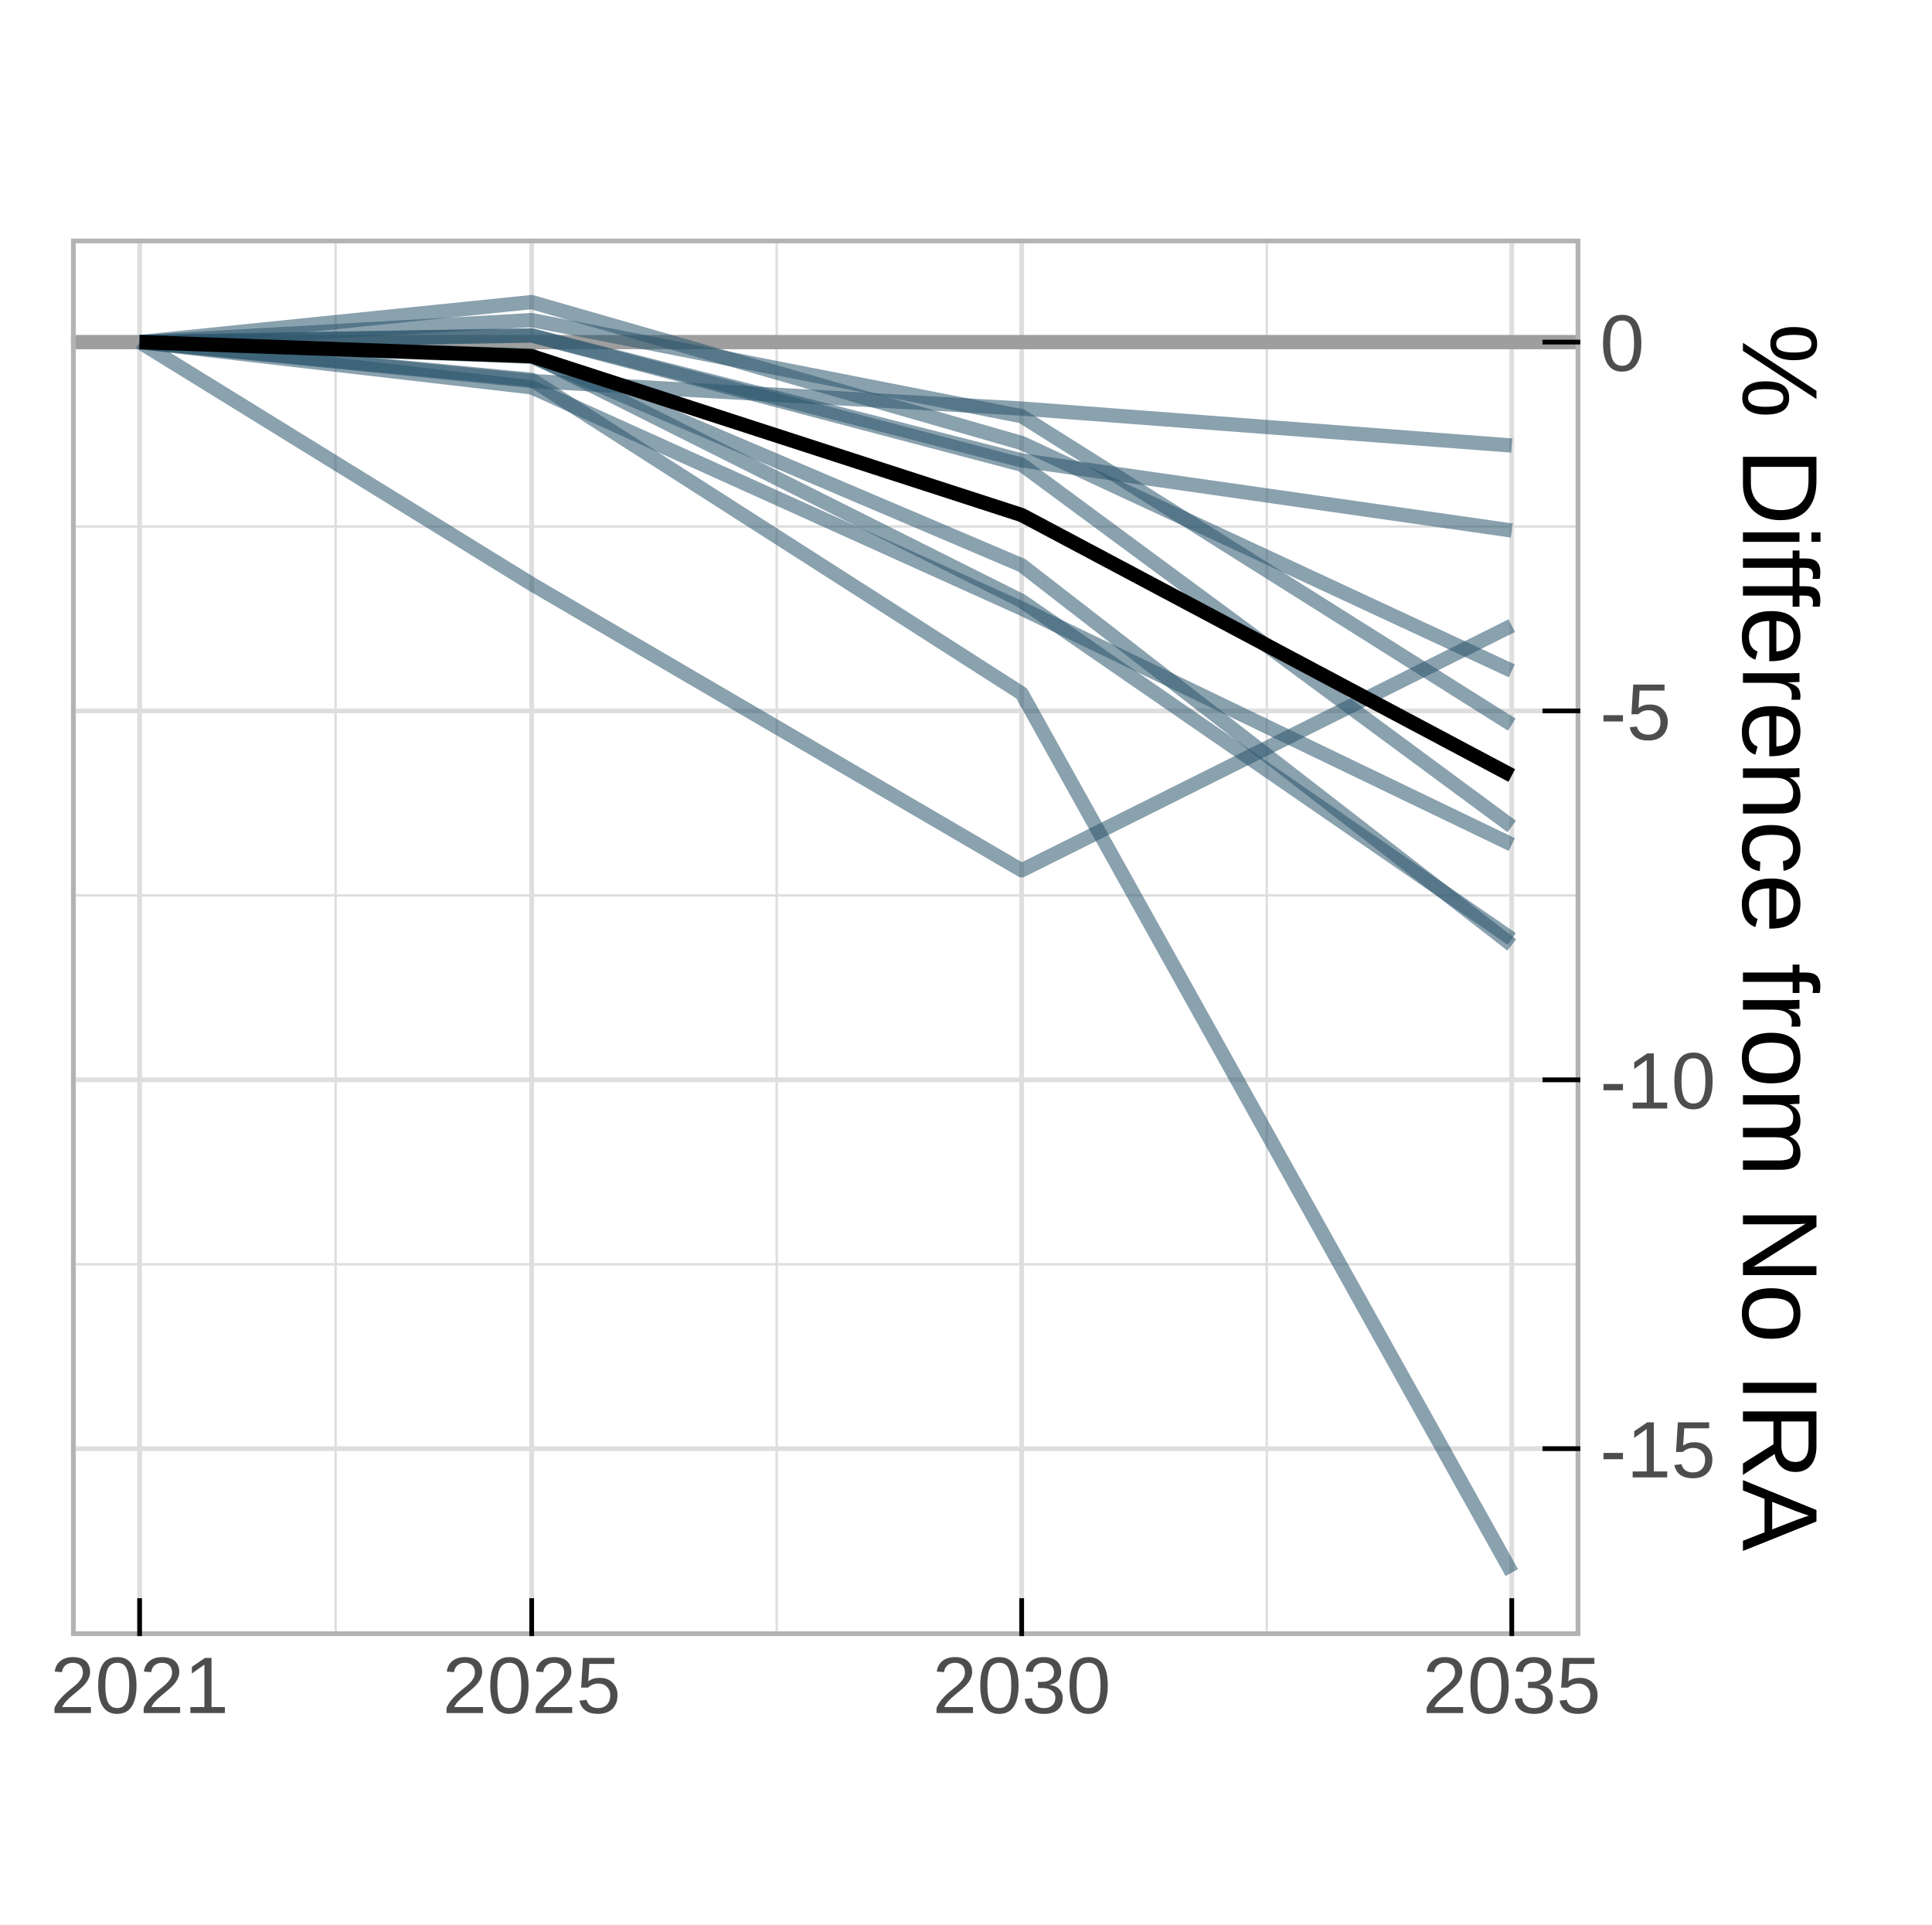
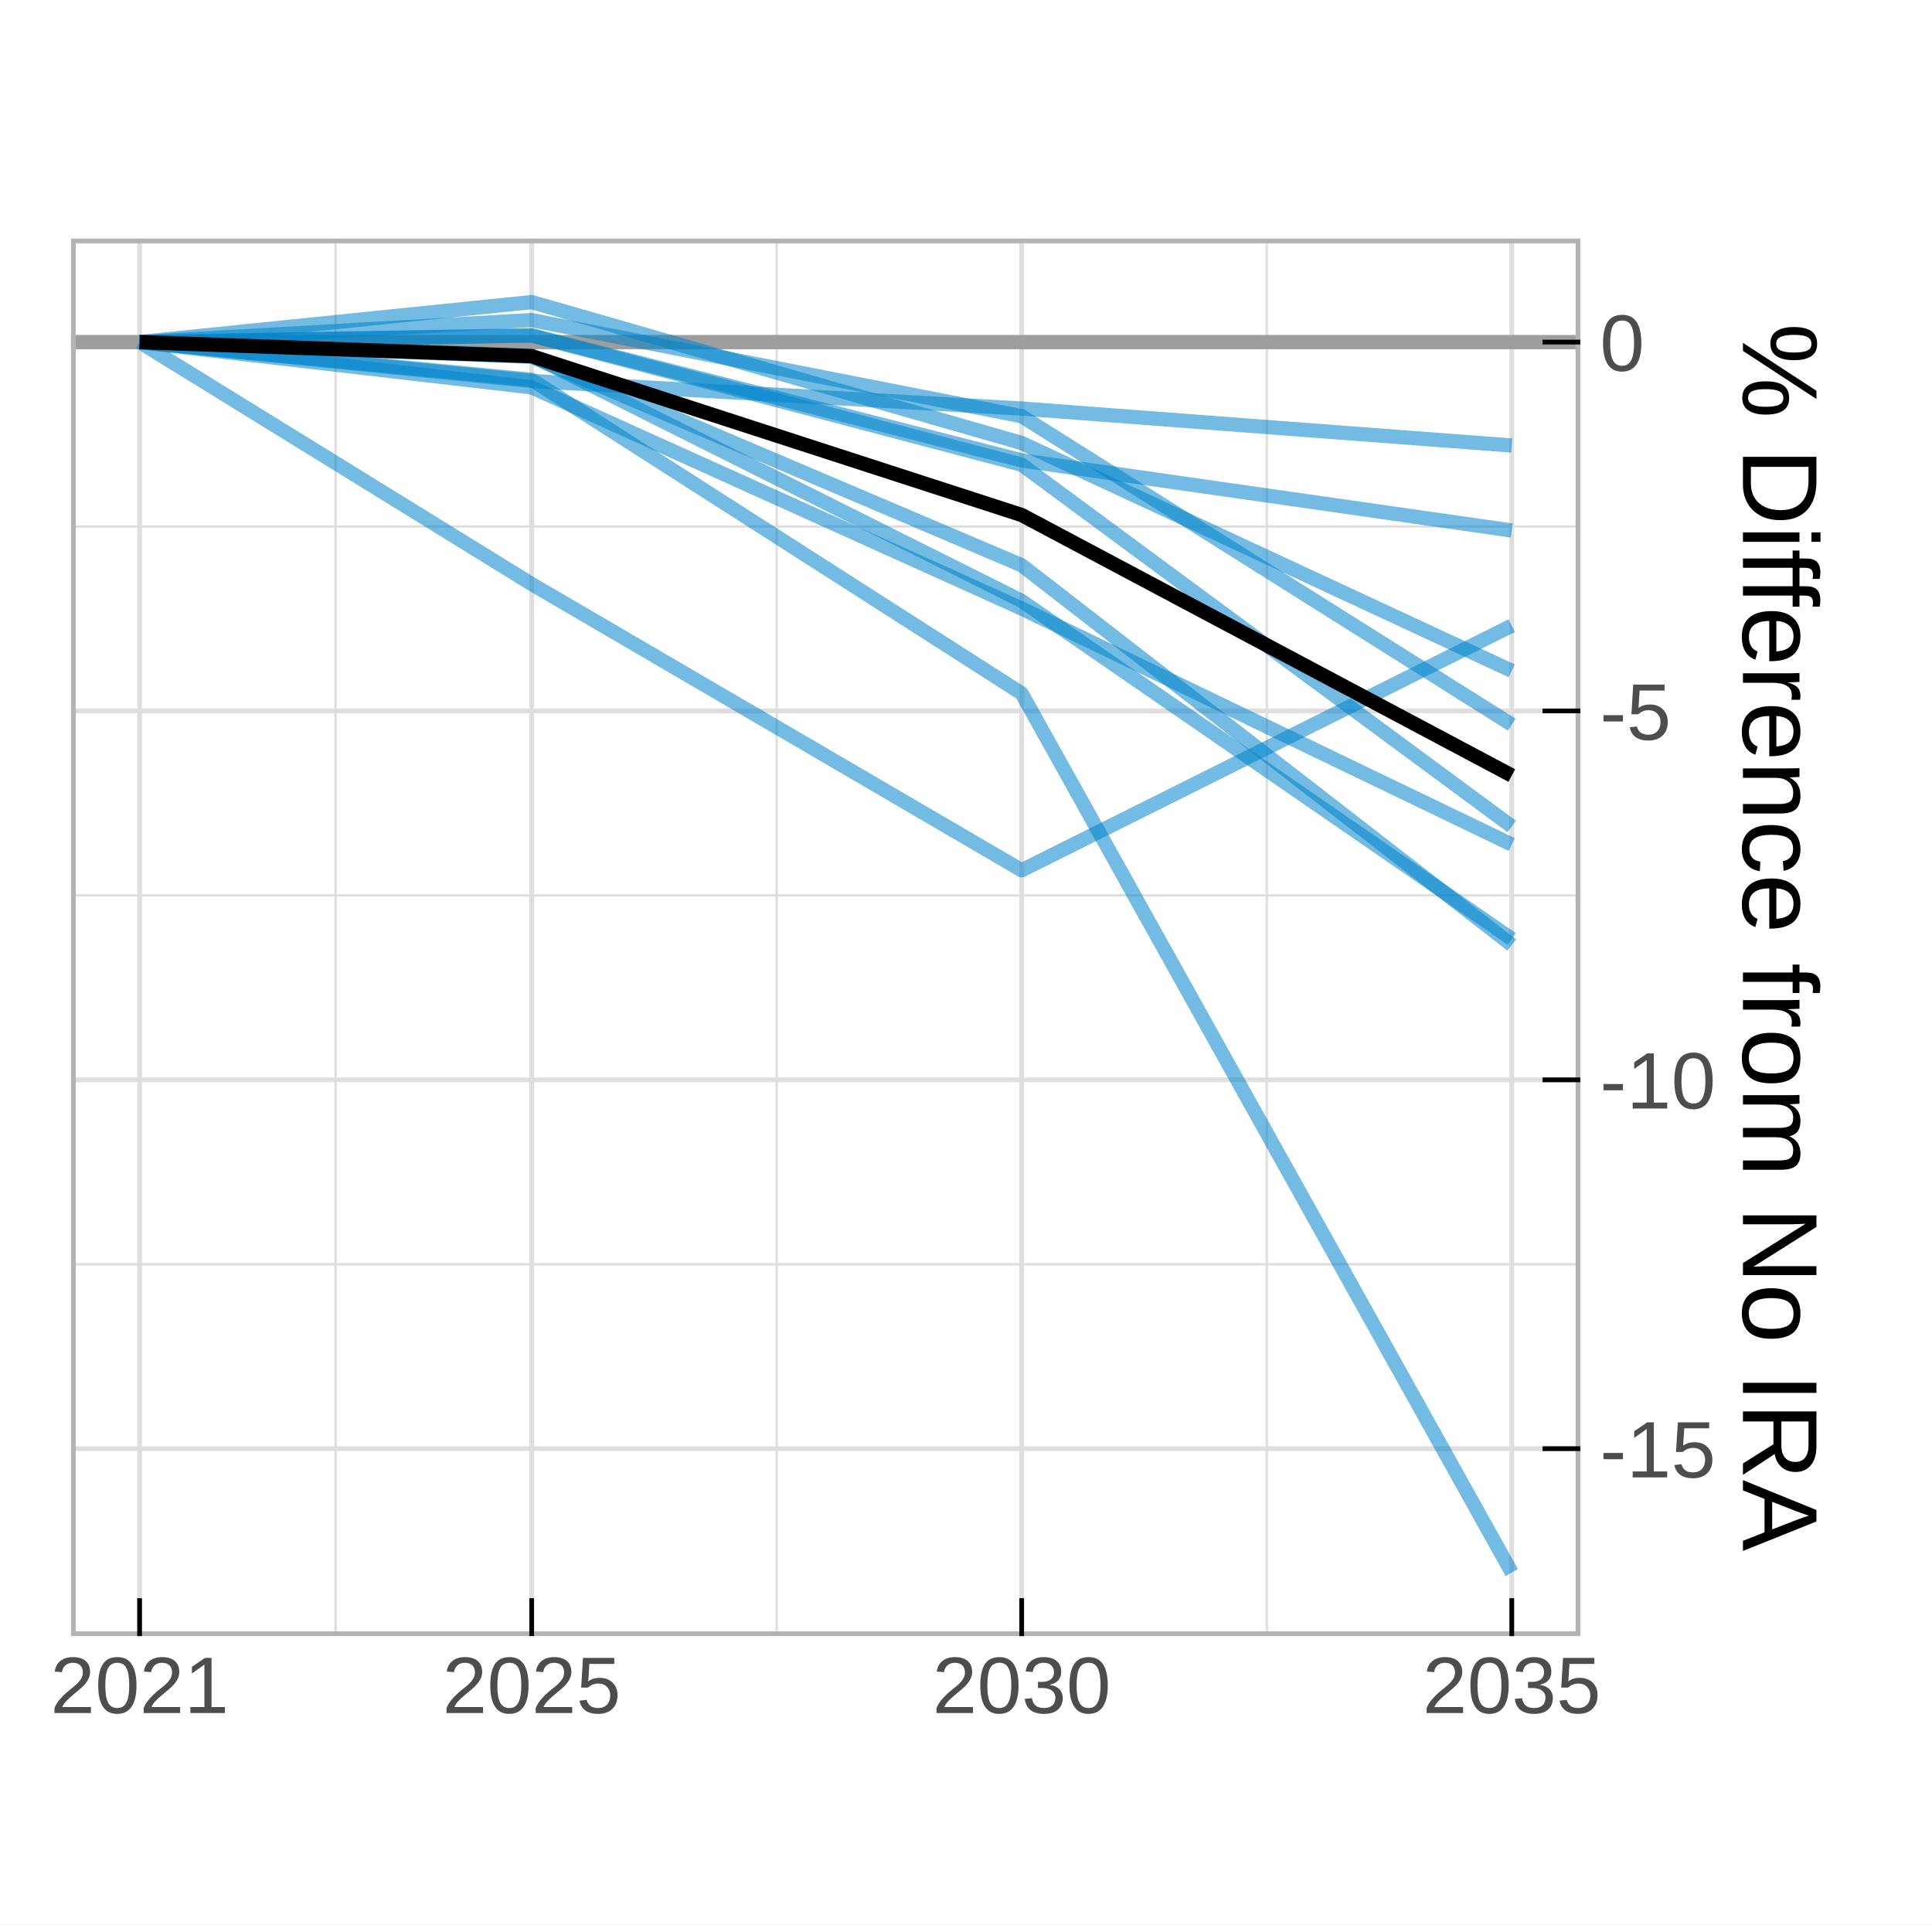
<svg xmlns="http://www.w3.org/2000/svg" class="svglite" width="216.86pt" height="216.00pt" viewBox="0 0 216.86 216.00">
  <defs>
    <style type="text/css">
    .svglite line, .svglite polyline, .svglite polygon, .svglite path, .svglite rect, .svglite circle {
      fill: none;
      stroke: #000000;
      stroke-linecap: round;
      stroke-linejoin: round;
      stroke-miterlimit: 10.00;
    }
    .svglite text {
      white-space: pre;
    }
  </style>
  </defs>
  <rect width="100%" height="100%" style="stroke: none; fill: #FFFFFF;" />
  <defs>
    <clipPath id="cpMC4wMHwyMTYuODZ8MC4wMHwyMTYuMDA=">
      <rect x="0.00" y="0.00" width="216.86" height="216.00" />
    </clipPath>
  </defs>
  <g clip-path="url(#cpMC4wMHwyMTYuODZ8MC4wMHwyMTYuMDA=)">
    <rect x="0" y="-0" width="216.86" height="216.00" style="stroke-width: 1.07; stroke: #FFFFFF; fill: #FFFFFF;" />
  </g>
  <defs>
    <clipPath id="cpNy45N3wxNzcuMzl8MjYuNzh8MTgzLjY1">
      <rect x="7.97" y="26.78" width="169.42" height="156.87" />
    </clipPath>
  </defs>
  <g clip-path="url(#cpNy45N3wxNzcuMzl8MjYuNzh8MTgzLjY1)">
    <rect x="7.97" y="26.78" width="169.42" height="156.87" style="stroke-width: 1.07; stroke: none; fill: #FFFFFF;" />
    <polyline points="7.97,183.32 177.39,183.32 " style="stroke-width: 0.27; stroke: #DEDEDE; stroke-linecap: butt;" />
    <polyline points="7.97,141.91 177.39,141.91 " style="stroke-width: 0.27; stroke: #DEDEDE; stroke-linecap: butt;" />
    <polyline points="7.97,100.51 177.39,100.51 " style="stroke-width: 0.27; stroke: #DEDEDE; stroke-linecap: butt;" />
    <polyline points="7.97,59.10 177.39,59.10 " style="stroke-width: 0.27; stroke: #DEDEDE; stroke-linecap: butt;" />
    <polyline points="37.67,183.65 37.67,26.78 " style="stroke-width: 0.27; stroke: #DEDEDE; stroke-linecap: butt;" />
    <polyline points="87.18,183.65 87.18,26.78 " style="stroke-width: 0.27; stroke: #DEDEDE; stroke-linecap: butt;" />
    <polyline points="142.19,183.65 142.19,26.78 " style="stroke-width: 0.27; stroke: #DEDEDE; stroke-linecap: butt;" />
    <polyline points="7.97,162.61 177.39,162.61 " style="stroke-width: 0.53; stroke: #DEDEDE; stroke-linecap: butt;" />
    <polyline points="7.97,121.21 177.39,121.21 " style="stroke-width: 0.53; stroke: #DEDEDE; stroke-linecap: butt;" />
    <polyline points="7.97,79.80 177.39,79.80 " style="stroke-width: 0.53; stroke: #DEDEDE; stroke-linecap: butt;" />
    <polyline points="7.97,38.40 177.39,38.40 " style="stroke-width: 0.53; stroke: #DEDEDE; stroke-linecap: butt;" />
    <polyline points="15.67,183.65 15.67,26.78 " style="stroke-width: 0.53; stroke: #DEDEDE; stroke-linecap: butt;" />
    <polyline points="59.68,183.65 59.68,26.78 " style="stroke-width: 0.53; stroke: #DEDEDE; stroke-linecap: butt;" />
    <polyline points="114.68,183.65 114.68,26.78 " style="stroke-width: 0.53; stroke: #DEDEDE; stroke-linecap: butt;" />
    <polyline points="169.69,183.65 169.69,26.78 " style="stroke-width: 0.53; stroke: #DEDEDE; stroke-linecap: butt;" />
    <line x1="7.97" y1="38.40" x2="177.39" y2="38.40" style="stroke-width: 1.60; stroke: #9E9E9E; stroke-linecap: butt;" />
-     <polyline points="15.67,38.40 59.68,33.91 114.68,49.73 169.69,75.30 " style="stroke-width: 1.60; stroke: #2A546C; stroke-opacity: 0.55; stroke-linecap: butt;" />
-     <polyline points="15.67,38.40 59.68,40.05 114.68,63.45 169.69,106.07 " style="stroke-width: 1.60; stroke: #2A546C; stroke-opacity: 0.55; stroke-linecap: butt;" />
-     <polyline points="15.67,38.40 59.68,65.56 114.68,97.69 169.69,70.23 " style="stroke-width: 1.60; stroke: #2A546C; stroke-opacity: 0.55; stroke-linecap: butt;" />
-     <polyline points="15.67,38.40 59.68,43.48 114.68,68.31 169.69,94.80 " style="stroke-width: 1.60; stroke: #2A546C; stroke-opacity: 0.55; stroke-linecap: butt;" />
-     <polyline points="15.67,38.40 59.68,35.93 114.68,46.72 169.69,81.34 " style="stroke-width: 1.60; stroke: #2A546C; stroke-opacity: 0.55; stroke-linecap: butt;" />
-     <polyline points="15.67,38.40 59.68,37.64 114.68,51.68 169.69,59.55 " style="stroke-width: 1.60; stroke: #2A546C; stroke-opacity: 0.55; stroke-linecap: butt;" />
-     <polyline points="15.67,38.40 59.68,39.91 114.68,67.46 169.69,105.39 " style="stroke-width: 1.60; stroke: #2A546C; stroke-opacity: 0.55; stroke-linecap: butt;" />
-     <polyline points="15.67,38.40 59.68,37.67 114.68,52.16 169.69,92.77 " style="stroke-width: 1.60; stroke: #2A546C; stroke-opacity: 0.55; stroke-linecap: butt;" />
-     <polyline points="15.67,38.40 59.68,42.63 114.68,77.84 169.69,176.52 " style="stroke-width: 1.60; stroke: #2A546C; stroke-opacity: 0.55; stroke-linecap: butt;" />
-     <polyline points="15.67,38.40 59.68,42.77 114.68,45.86 169.69,50.01 " style="stroke-width: 1.60; stroke: #2A546C; stroke-opacity: 0.55; stroke-linecap: butt;" />
+     <polyline points="15.67,38.40 59.68,33.91 114.68,49.73 169.69,75.30 " style="stroke-width: 1.60; stroke: #0083CA; stroke-opacity: 0.55; stroke-linecap: butt;" />
+     <polyline points="15.67,38.40 59.68,40.05 114.68,63.45 169.69,106.07 " style="stroke-width: 1.60; stroke: #0083CA; stroke-opacity: 0.55; stroke-linecap: butt;" />
+     <polyline points="15.67,38.40 59.68,65.56 114.68,97.69 169.69,70.23 " style="stroke-width: 1.60; stroke: #0083CA; stroke-opacity: 0.55; stroke-linecap: butt;" />
+     <polyline points="15.67,38.40 59.68,43.48 114.68,68.31 169.69,94.80 " style="stroke-width: 1.60; stroke: #0083CA; stroke-opacity: 0.55; stroke-linecap: butt;" />
+     <polyline points="15.67,38.40 59.68,35.93 114.68,46.72 169.69,81.34 " style="stroke-width: 1.60; stroke: #0083CA; stroke-opacity: 0.55; stroke-linecap: butt;" />
+     <polyline points="15.67,38.40 59.68,37.64 114.68,51.68 169.69,59.55 " style="stroke-width: 1.60; stroke: #0083CA; stroke-opacity: 0.55; stroke-linecap: butt;" />
+     <polyline points="15.67,38.40 59.68,39.91 114.68,67.46 169.69,105.39 " style="stroke-width: 1.60; stroke: #0083CA; stroke-opacity: 0.55; stroke-linecap: butt;" />
+     <polyline points="15.67,38.40 59.68,37.67 114.68,52.16 169.69,92.77 " style="stroke-width: 1.60; stroke: #0083CA; stroke-opacity: 0.55; stroke-linecap: butt;" />
+     <polyline points="15.67,38.40 59.68,42.63 114.68,77.84 169.69,176.52 " style="stroke-width: 1.60; stroke: #0083CA; stroke-opacity: 0.55; stroke-linecap: butt;" />
+     <polyline points="15.67,38.40 59.68,42.77 114.68,45.86 169.69,50.01 " style="stroke-width: 1.60; stroke: #0083CA; stroke-opacity: 0.55; stroke-linecap: butt;" />
    <polyline points="15.67,38.40 59.68,39.98 114.68,57.81 169.69,87.05 " style="stroke-width: 1.60; stroke-linecap: butt;" />
    <rect x="7.97" y="26.78" width="169.42" height="156.87" style="stroke-width: 1.07; stroke: #B3B3B3;" />
  </g>
  <g clip-path="url(#cpMC4wMHwyMTYuODZ8MC4wMHwyMTYuMDA=)">
    <polyline points="177.39,162.61 173.14,162.61 " style="stroke-width: 0.53; stroke-linecap: butt;" />
    <polyline points="177.39,121.21 173.14,121.21 " style="stroke-width: 0.53; stroke-linecap: butt;" />
    <polyline points="177.39,79.80 173.14,79.80 " style="stroke-width: 0.53; stroke-linecap: butt;" />
    <polyline points="177.39,38.40 173.14,38.40 " style="stroke-width: 0.53; stroke-linecap: butt;" />
    <text x="179.58" y="165.84" style="font-size: 9.00px;fill: #4D4D4D; font-family: &quot;Arial&quot;;" textLength="13.00px" lengthAdjust="spacingAndGlyphs">-15</text>
    <text x="179.58" y="124.43" style="font-size: 9.00px;fill: #4D4D4D; font-family: &quot;Arial&quot;;" textLength="13.00px" lengthAdjust="spacingAndGlyphs">-10</text>
    <text x="179.58" y="83.03" style="font-size: 9.00px;fill: #4D4D4D; font-family: &quot;Arial&quot;;" textLength="8.00px" lengthAdjust="spacingAndGlyphs">-5</text>
    <text x="179.58" y="41.62" style="font-size: 9.00px;fill: #4D4D4D; font-family: &quot;Arial&quot;;" textLength="5.00px" lengthAdjust="spacingAndGlyphs">0</text>
    <polyline points="15.67,179.40 15.67,183.65 " style="stroke-width: 0.53; stroke-linecap: butt;" />
    <polyline points="59.68,179.40 59.68,183.65 " style="stroke-width: 0.53; stroke-linecap: butt;" />
    <polyline points="114.68,179.40 114.68,183.65 " style="stroke-width: 0.53; stroke-linecap: butt;" />
    <polyline points="169.69,179.40 169.69,183.65 " style="stroke-width: 0.53; stroke-linecap: butt;" />
    <text x="15.67" y="192.29" text-anchor="middle" style="font-size: 9.00px;fill: #4D4D4D; font-family: &quot;Arial&quot;;" textLength="20.02px" lengthAdjust="spacingAndGlyphs">2021</text>
    <text x="59.68" y="192.29" text-anchor="middle" style="font-size: 9.00px;fill: #4D4D4D; font-family: &quot;Arial&quot;;" textLength="20.02px" lengthAdjust="spacingAndGlyphs">2025</text>
    <text x="114.68" y="192.29" text-anchor="middle" style="font-size: 9.00px;fill: #4D4D4D; font-family: &quot;Arial&quot;;" textLength="20.02px" lengthAdjust="spacingAndGlyphs">2030</text>
    <text x="169.69" y="192.29" text-anchor="middle" style="font-size: 9.00px;fill: #4D4D4D; font-family: &quot;Arial&quot;;" textLength="20.02px" lengthAdjust="spacingAndGlyphs">2035</text>
    <text transform="translate(195.64,36.29) rotate(90)" style="font-size: 12.00px; font-family: &quot;Arial&quot;;" textLength="137.84px" lengthAdjust="spacingAndGlyphs">% Difference from No IRA</text>
  </g>
</svg>
